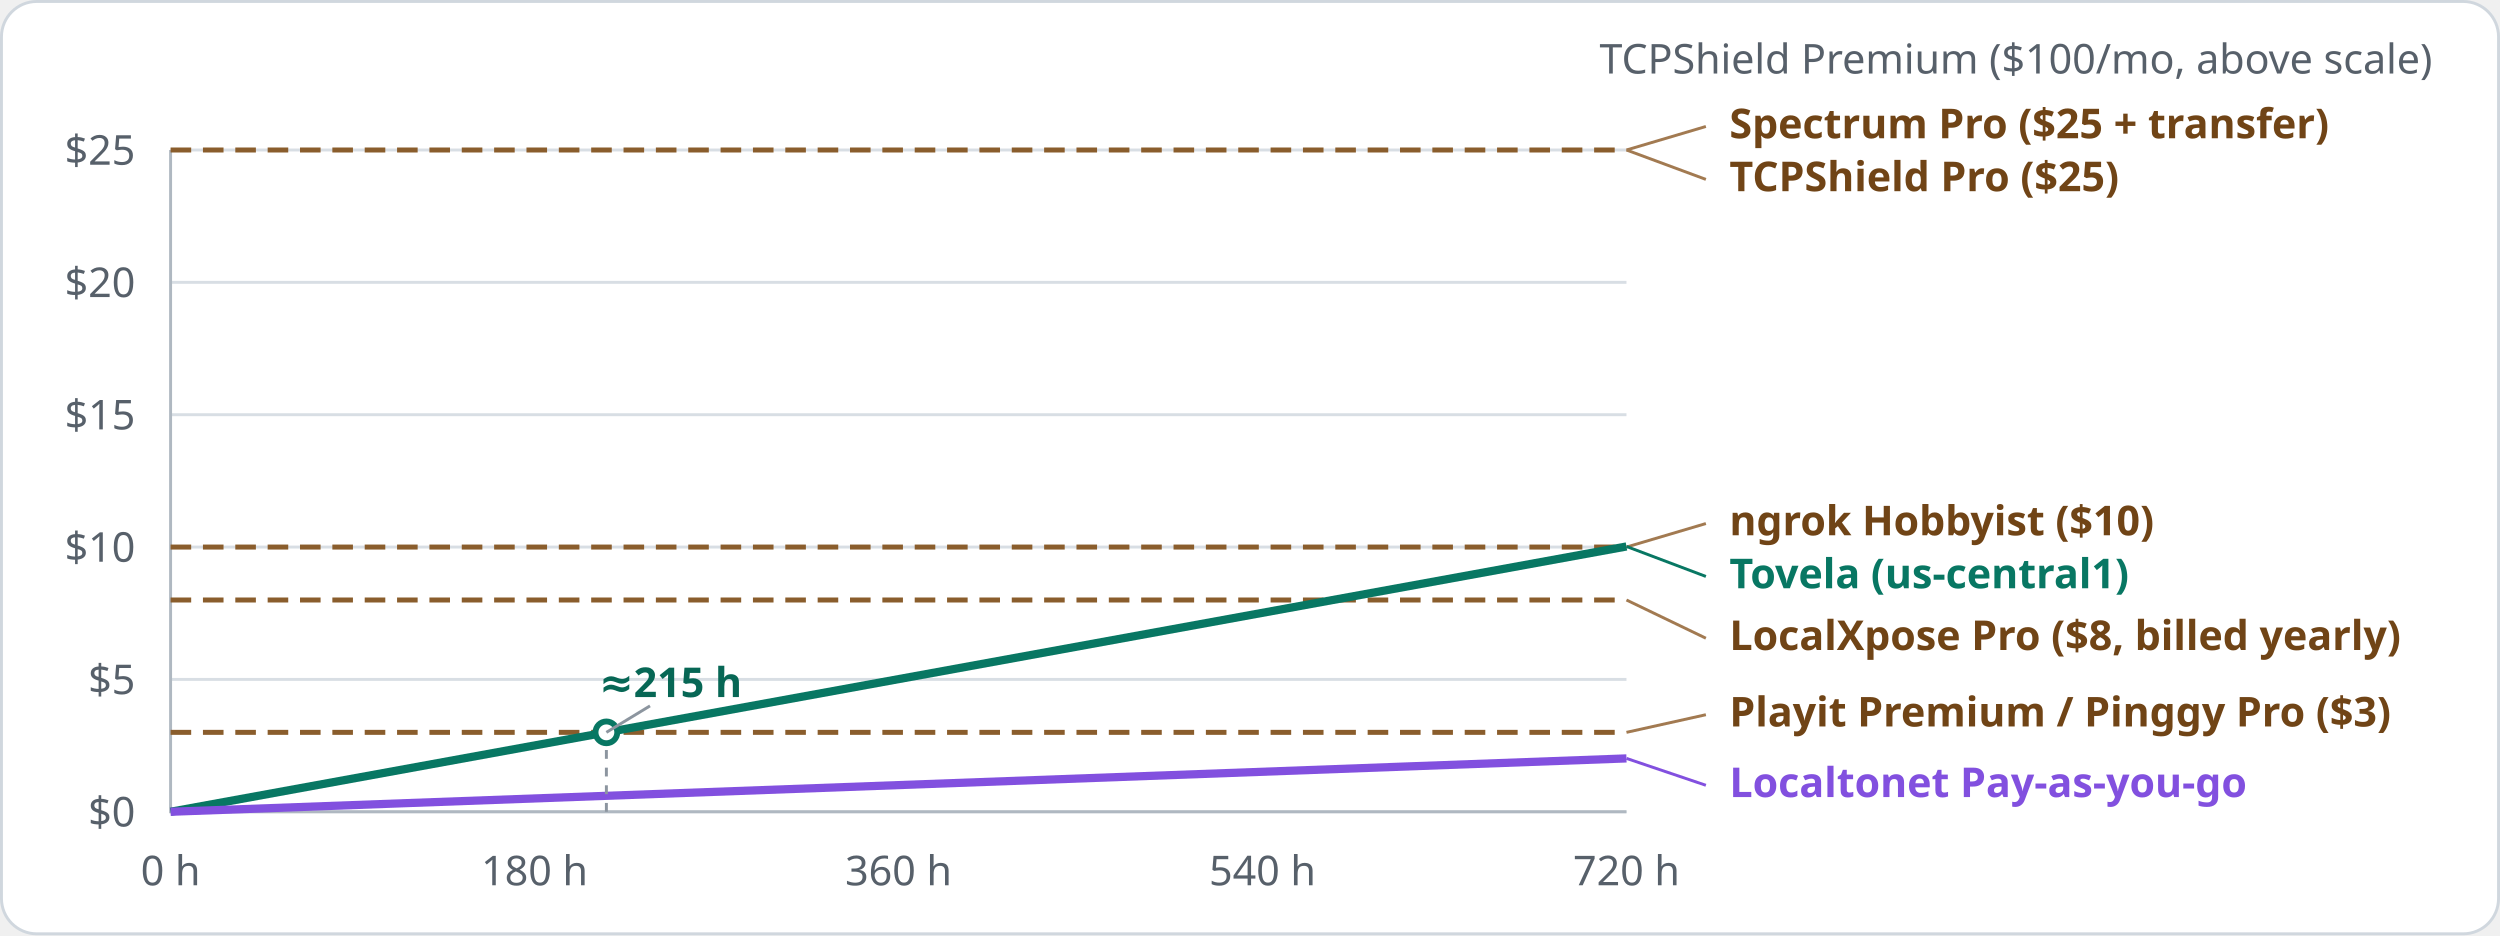
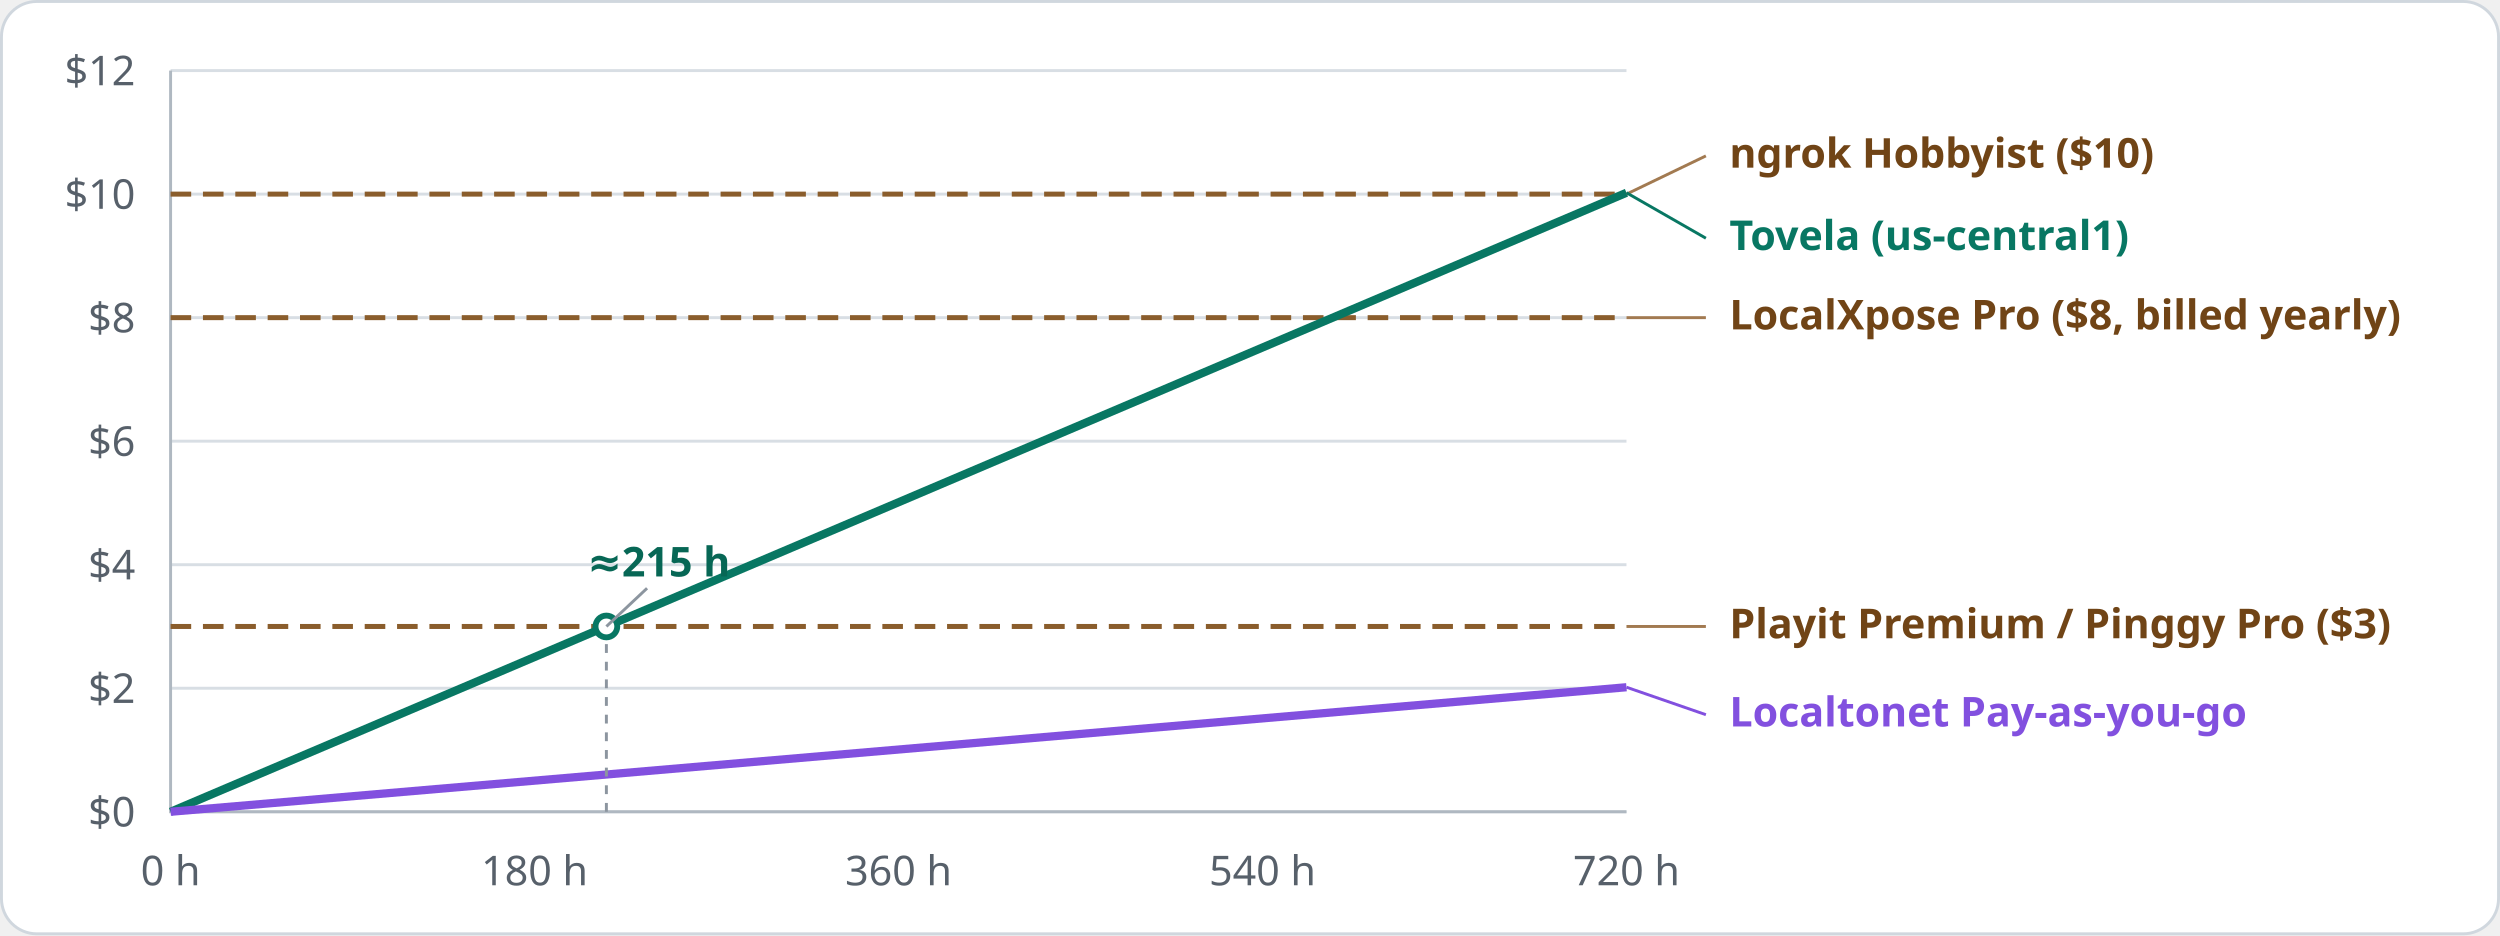
<svg xmlns="http://www.w3.org/2000/svg" width="850" height="318" viewBox="0 0 850 318" role="img" aria-labelledby="title desc">
  <rect x="0.5" y="0.5" width="849" height="317" rx="12" fill="#fff" stroke="#d0d7de" />
  <g font-family="system-ui, sans-serif" fill="#24292f">
-     <text x="827" y="25" text-anchor="end" font-size="14" fill="#57606a">TCPShield Premium ($100/mo, above scale)</text>
-     <path d="M58 276.00H553 M58 231.00H553 M58 186.00H553 M58 141.00H553 M58 96.00H553 M58 51.00H553" stroke="#d8dee4" fill="none" />
-     <path d="M58 51V276H553" stroke="#afb8c1" fill="none" />
+     <path d="M58 276H553 M58 234H553 M58 192H553 M58 150H553 M58 108H553 M58 66H553 M58 24H553" stroke="#d8dee4" fill="none" />
+     <path d="M58 24V276H553" stroke="#afb8c1" fill="none" />
    <g text-anchor="end" font-size="14" fill="#57606a">
      <text x="46" y="281">$0</text>
-       <text x="46" y="236">$5</text>
-       <text x="46" y="191">$10</text>
-       <text x="46" y="146">$15</text>
-       <text x="46" y="101">$20</text>
-       <text x="46" y="56">$25</text>
+       <text x="46" y="239">$2</text>
+       <text x="46" y="197">$4</text>
+       <text x="46" y="155">$6</text>
+       <text x="46" y="113">$8</text>
+       <text x="46" y="71">$10</text>
+       <text x="46" y="29">$12</text>
    </g>
    <g text-anchor="middle" font-size="14" fill="#57606a">
      <text x="58.00" y="301">0 h</text>
      <text x="181.75" y="301">180 h</text>
      <text x="305.50" y="301">360 h</text>
      <text x="429.25" y="301">540 h</text>
      <text x="553.00" y="301">720 h</text>
    </g>
    <g stroke="#8a5d2c" stroke-width="1.7" stroke-dasharray="7 4" fill="none">
-       <path d="M58 51.00H553" />
-       <path d="M58 186.00H553" />
-       <path d="M58 204.00H553" />
-       <path d="M58 249.00H553" />
+       <path d="M58 66H553" />
+       <path d="M58 108H553" />
+       <path d="M58 213H553" />
    </g>
    <g stroke-width="2.8" fill="none">
-       <path d="M58 276L553 185.80" stroke="#087763" />
-       <path d="M58 276L553 257.86" stroke="#8250df" />
+       <path d="M58 276L553 65.53" stroke="#087763" />
+       <path d="M58 276L553 233.66" stroke="#8250df" />
    </g>
-     <g stroke="#8c959f" stroke-dasharray="3 3">
-       <path d="M206.17 249.00V276" />
-     </g>
-     <circle cx="206.17" cy="249.00" r="3.7" fill="#fff" stroke="#087763" stroke-width="2" />
+     <path d="M206.17 213V276" stroke="#8c959f" stroke-dasharray="3 3" />
+     <circle cx="206.17" cy="213" r="3.7" fill="#fff" stroke="#087763" stroke-width="2" />
    <g fill="none" stroke-width="1">
-       <path d="M553 51.00L580 43" stroke="#a27a51" />
-       <path d="M553 51.00L580 61" stroke="#a27a51" />
-       <path d="M553 186.00L580 178" stroke="#a27a51" />
-       <path d="M553 204.00L580 217" stroke="#a27a51" />
-       <path d="M553 249.00L580 243" stroke="#a27a51" />
-       <path d="M553 185.80L580 196" stroke="#087763" />
-       <path d="M553 257.86L580 267" stroke="#8250df" />
-       <path d="M206.17 249.00L221 240" stroke="#8c959f" />
+       <path d="M553 66L580 53" stroke="#a27a51" />
+       <path d="M553 108H580" stroke="#a27a51" />
+       <path d="M553 213H580" stroke="#a27a51" />
+       <path d="M553 65.53L580 81" stroke="#087763" />
+       <path d="M553 233.66L580 243" stroke="#8250df" />
+       <path d="M206.17 213L220 200" stroke="#8c959f" />
    </g>
    <g font-size="14" font-weight="600">
-       <text x="588" y="47" fill="#704416">Spectrum Pro ($25 + transfer)</text>
-       <text x="588" y="65" fill="#704416">TCPShield Pro ($25)</text>
-       <text x="588" y="182" fill="#704416">ngrok Hobbyist ($10)</text>
-       <text x="588" y="221" fill="#704416">LocalXpose Pro ($8, billed yearly)</text>
-       <text x="588" y="247" fill="#704416">Playit Premium / Pinggy Pro ($3)</text>
-       <text x="588" y="200" fill="#087763">Tovela (us-central1)</text>
-       <text x="588" y="271" fill="#8250df">Localtonet Pay-as-you-go</text>
-       <text x="228" y="237" text-anchor="middle" fill="#076755">≈215 h</text>
+       <text x="588" y="57" fill="#704416">ngrok Hobbyist ($10)</text>
+       <text x="588" y="85" fill="#087763">Tovela (us-central1)</text>
+       <text x="588" y="112" fill="#704416">LocalXpose Pro ($8, billed yearly)</text>
+       <text x="588" y="217" fill="#704416">Playit Premium / Pinggy Pro ($3)</text>
+       <text x="588" y="247" fill="#8250df">Localtonet Pay-as-you-go</text>
+       <text x="224" y="196" text-anchor="middle" fill="#076755">≈215 h</text>
    </g>
  </g>
</svg>
